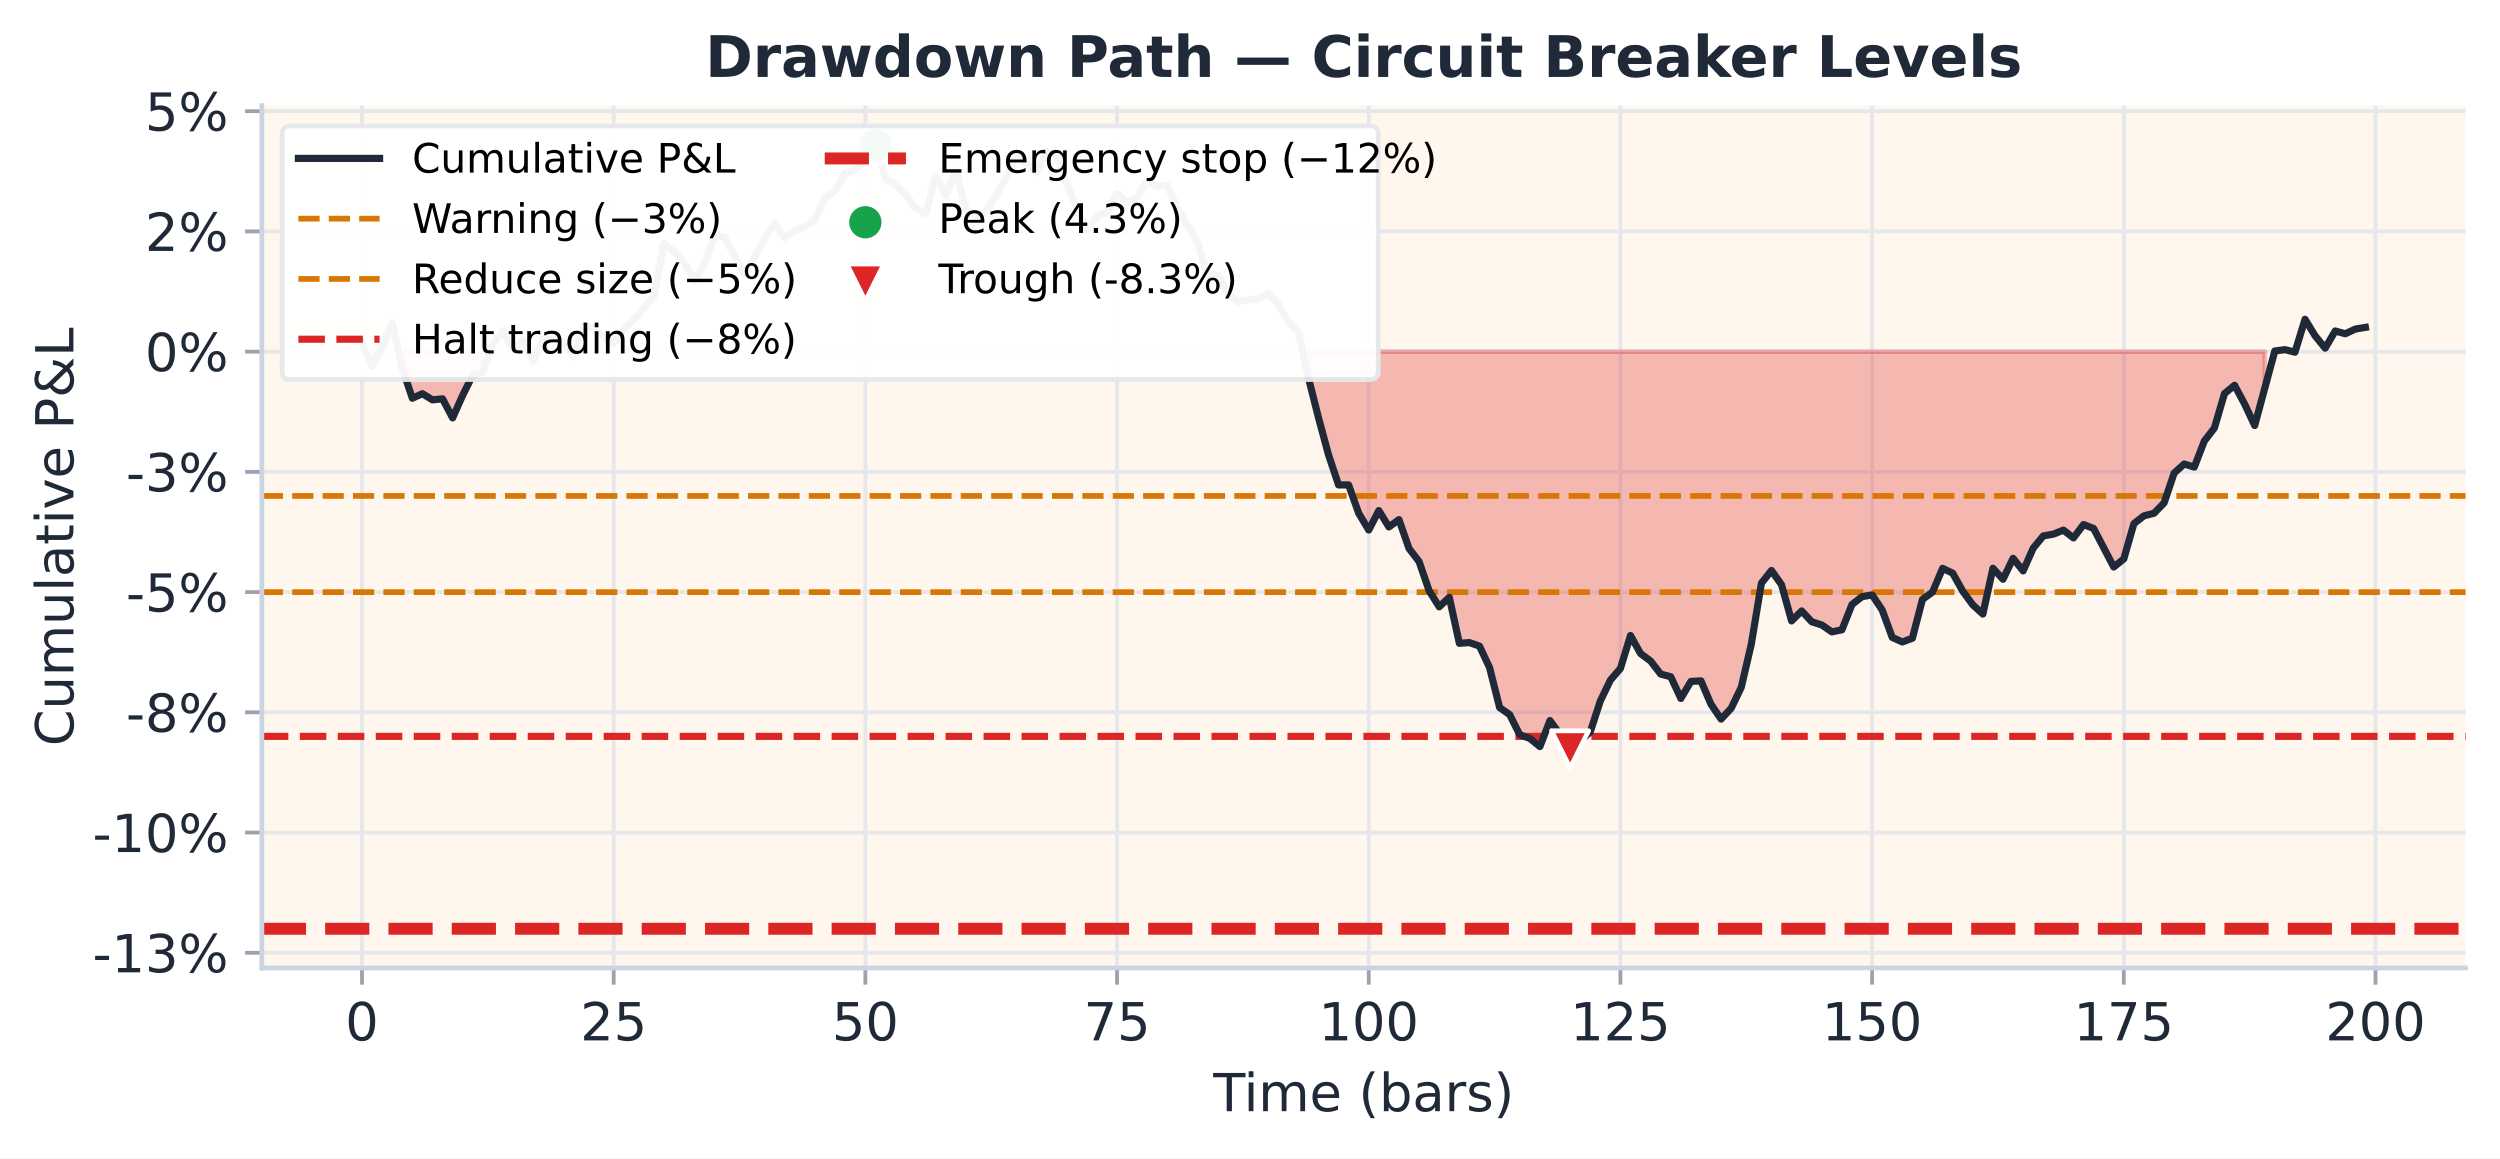
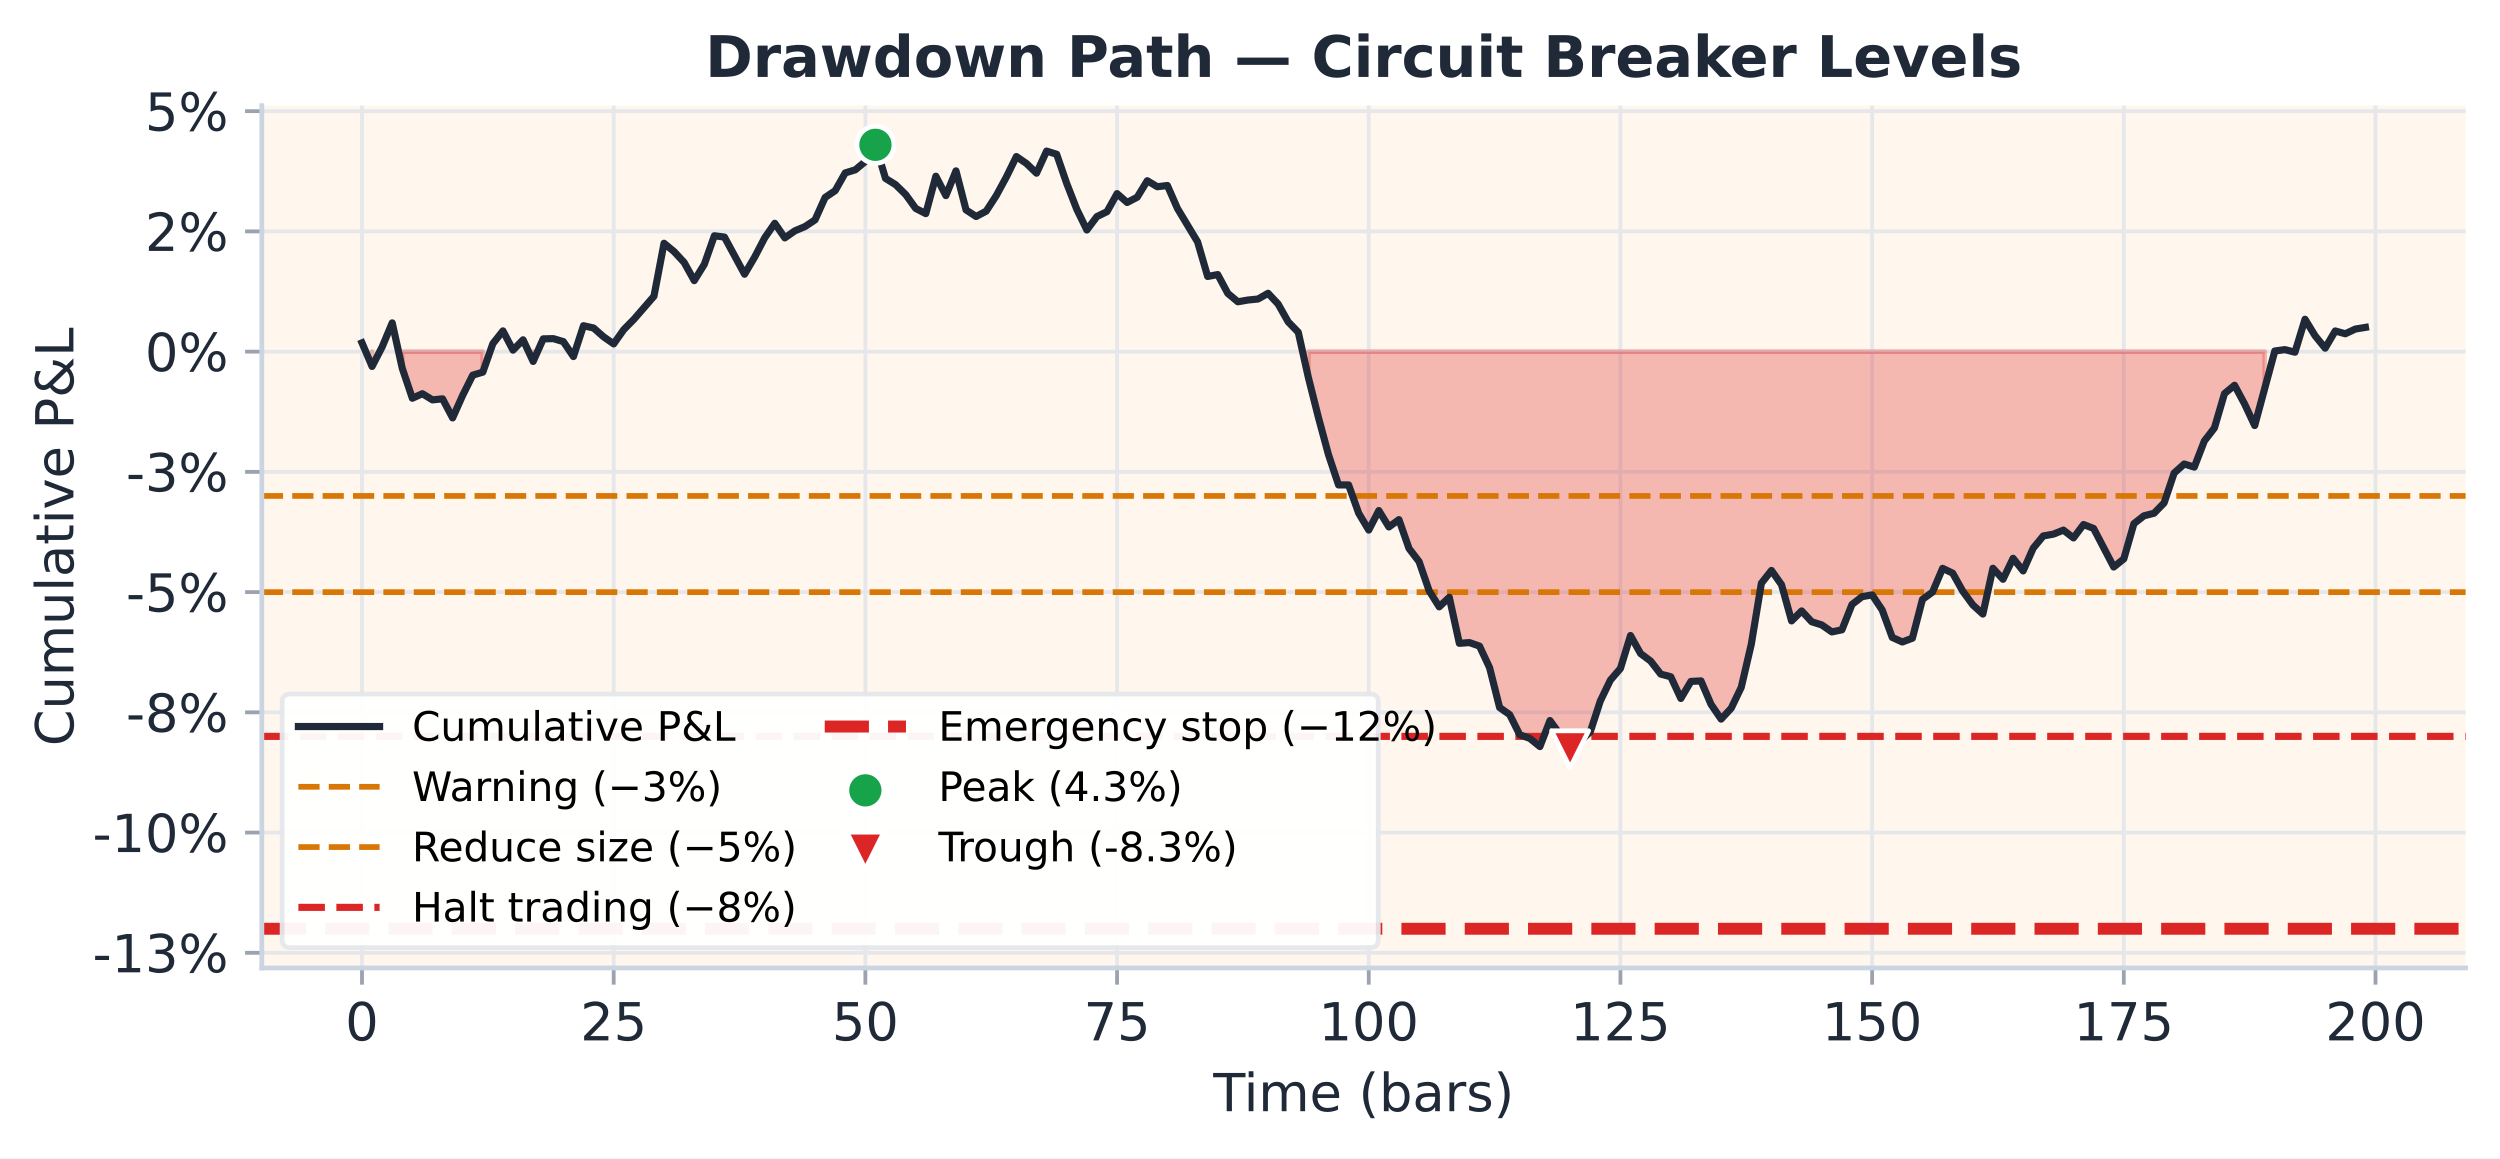
<svg xmlns="http://www.w3.org/2000/svg" xmlns:xlink="http://www.w3.org/1999/xlink" width="523.219pt" height="242.43pt" viewBox="0 0 523.219 242.43" version="1.1">
  <defs>
    <style type="text/css">*{stroke-linejoin: round; stroke-linecap: butt}</style>
  </defs>
  <g id="figure_1">
    <g id="patch_1">
      <path d="M 0 242.43  L 523.219 242.43  L 523.219 0  L 0 0  z " style="fill: #ffffff" />
    </g>
    <g id="axes_1">
      <g id="patch_2">
        <path d="M 54.797 202.581  L 516.019 202.581  L 516.019 22.104  L 54.797 22.104  z " style="fill: #fff7ed" />
      </g>
      <g id="matplotlib.axis_1">
        <g id="xtick_1">
          <g id="line2d_1">
            <path d="M 75.762 202.581  L 75.762 22.104  " clip-path="url(#p3d3b95ec53)" style="fill: none; stroke: #e5e7eb; stroke-width: 0.8; stroke-linecap: square" />
          </g>
          <g id="line2d_2">
            <defs>
              <path id="mc07219463f" d="M 0 0  L 0 3.5  " style="stroke: #9ca3af; stroke-width: 0.8" />
            </defs>
            <g>
              <use xlink:href="#mc07219463f" x="75.762" y="202.581" style="fill: #9ca3af; stroke: #9ca3af; stroke-width: 0.8" />
            </g>
          </g>
          <g id="text_1">
            <text style="font-size: 11px; font-family: 'Sarabun', 'DejaVu Sans'; text-anchor: middle; fill: #1f2937" x="75.762" y="217.743" transform="rotate(-0 75.76197 217.7431)">0</text>
          </g>
        </g>
        <g id="xtick_2">
          <g id="line2d_3">
            <path d="M 128.437 202.581  L 128.437 22.104  " clip-path="url(#p3d3b95ec53)" style="fill: none; stroke: #e5e7eb; stroke-width: 0.8; stroke-linecap: square" />
          </g>
          <g id="line2d_4">
            <g>
              <use xlink:href="#mc07219463f" x="128.437" y="202.581" style="fill: #9ca3af; stroke: #9ca3af; stroke-width: 0.8" />
            </g>
          </g>
          <g id="text_2">
            <text style="font-size: 11px; font-family: 'Sarabun', 'DejaVu Sans'; text-anchor: middle; fill: #1f2937" x="128.437" y="217.743" transform="rotate(-0 128.4369 217.7431)">25</text>
          </g>
        </g>
        <g id="xtick_3">
          <g id="line2d_5">
            <path d="M 181.112 202.581  L 181.112 22.104  " clip-path="url(#p3d3b95ec53)" style="fill: none; stroke: #e5e7eb; stroke-width: 0.8; stroke-linecap: square" />
          </g>
          <g id="line2d_6">
            <g>
              <use xlink:href="#mc07219463f" x="181.112" y="202.581" style="fill: #9ca3af; stroke: #9ca3af; stroke-width: 0.8" />
            </g>
          </g>
          <g id="text_3">
            <text style="font-size: 11px; font-family: 'Sarabun', 'DejaVu Sans'; text-anchor: middle; fill: #1f2937" x="181.112" y="217.743" transform="rotate(-0 181.1119 217.7431)">50</text>
          </g>
        </g>
        <g id="xtick_4">
          <g id="line2d_7">
            <path d="M 233.787 202.581  L 233.787 22.104  " clip-path="url(#p3d3b95ec53)" style="fill: none; stroke: #e5e7eb; stroke-width: 0.8; stroke-linecap: square" />
          </g>
          <g id="line2d_8">
            <g>
              <use xlink:href="#mc07219463f" x="233.787" y="202.581" style="fill: #9ca3af; stroke: #9ca3af; stroke-width: 0.8" />
            </g>
          </g>
          <g id="text_4">
            <text style="font-size: 11px; font-family: 'Sarabun', 'DejaVu Sans'; text-anchor: middle; fill: #1f2937" x="233.787" y="217.743" transform="rotate(-0 233.7868 217.7431)">75</text>
          </g>
        </g>
        <g id="xtick_5">
          <g id="line2d_9">
            <path d="M 286.462 202.581  L 286.462 22.104  " clip-path="url(#p3d3b95ec53)" style="fill: none; stroke: #e5e7eb; stroke-width: 0.8; stroke-linecap: square" />
          </g>
          <g id="line2d_10">
            <g>
              <use xlink:href="#mc07219463f" x="286.462" y="202.581" style="fill: #9ca3af; stroke: #9ca3af; stroke-width: 0.8" />
            </g>
          </g>
          <g id="text_5">
            <text style="font-size: 11px; font-family: 'Sarabun', 'DejaVu Sans'; text-anchor: middle; fill: #1f2937" x="286.462" y="217.743" transform="rotate(-0 286.4618 217.7431)">100</text>
          </g>
        </g>
        <g id="xtick_6">
          <g id="line2d_11">
            <path d="M 339.137 202.581  L 339.137 22.104  " clip-path="url(#p3d3b95ec53)" style="fill: none; stroke: #e5e7eb; stroke-width: 0.8; stroke-linecap: square" />
          </g>
          <g id="line2d_12">
            <g>
              <use xlink:href="#mc07219463f" x="339.137" y="202.581" style="fill: #9ca3af; stroke: #9ca3af; stroke-width: 0.8" />
            </g>
          </g>
          <g id="text_6">
            <text style="font-size: 11px; font-family: 'Sarabun', 'DejaVu Sans'; text-anchor: middle; fill: #1f2937" x="339.137" y="217.743" transform="rotate(-0 339.1367 217.7431)">125</text>
          </g>
        </g>
        <g id="xtick_7">
          <g id="line2d_13">
            <path d="M 391.812 202.581  L 391.812 22.104  " clip-path="url(#p3d3b95ec53)" style="fill: none; stroke: #e5e7eb; stroke-width: 0.8; stroke-linecap: square" />
          </g>
          <g id="line2d_14">
            <g>
              <use xlink:href="#mc07219463f" x="391.812" y="202.581" style="fill: #9ca3af; stroke: #9ca3af; stroke-width: 0.8" />
            </g>
          </g>
          <g id="text_7">
            <text style="font-size: 11px; font-family: 'Sarabun', 'DejaVu Sans'; text-anchor: middle; fill: #1f2937" x="391.812" y="217.743" transform="rotate(-0 391.8116 217.7431)">150</text>
          </g>
        </g>
        <g id="xtick_8">
          <g id="line2d_15">
            <path d="M 444.487 202.581  L 444.487 22.104  " clip-path="url(#p3d3b95ec53)" style="fill: none; stroke: #e5e7eb; stroke-width: 0.8; stroke-linecap: square" />
          </g>
          <g id="line2d_16">
            <g>
              <use xlink:href="#mc07219463f" x="444.487" y="202.581" style="fill: #9ca3af; stroke: #9ca3af; stroke-width: 0.8" />
            </g>
          </g>
          <g id="text_8">
            <text style="font-size: 11px; font-family: 'Sarabun', 'DejaVu Sans'; text-anchor: middle; fill: #1f2937" x="444.487" y="217.743" transform="rotate(-0 444.4866 217.7431)">175</text>
          </g>
        </g>
        <g id="xtick_9">
          <g id="line2d_17">
            <path d="M 497.162 202.581  L 497.162 22.104  " clip-path="url(#p3d3b95ec53)" style="fill: none; stroke: #e5e7eb; stroke-width: 0.8; stroke-linecap: square" />
          </g>
          <g id="line2d_18">
            <g>
              <use xlink:href="#mc07219463f" x="497.162" y="202.581" style="fill: #9ca3af; stroke: #9ca3af; stroke-width: 0.8" />
            </g>
          </g>
          <g id="text_9">
            <text style="font-size: 11px; font-family: 'Sarabun', 'DejaVu Sans'; text-anchor: middle; fill: #1f2937" x="497.162" y="217.743" transform="rotate(-0 497.1615 217.7431)">200</text>
          </g>
        </g>
        <g id="text_10">
          <text style="font-size: 11px; font-family: 'Sarabun', 'DejaVu Sans'; text-anchor: middle; fill: #1f2937" x="285.408" y="232.568" transform="rotate(-0 285.4083 232.5678)">Time (bars)</text>
        </g>
      </g>
      <g id="matplotlib.axis_2">
        <g id="ytick_1">
          <g id="line2d_19">
            <path d="M 54.797 199.41  L 516.019 199.41  " clip-path="url(#p3d3b95ec53)" style="fill: none; stroke: #e5e7eb; stroke-width: 0.8; stroke-linecap: square" />
          </g>
          <g id="line2d_20">
            <defs>
              <path id="ma1e56ab51d" d="M 0 0  L -3.5 0  " style="stroke: #9ca3af; stroke-width: 0.8" />
            </defs>
            <g>
              <use xlink:href="#ma1e56ab51d" x="54.797" y="199.41" style="fill: #9ca3af; stroke: #9ca3af; stroke-width: 0.8" />
            </g>
          </g>
          <g id="text_11">
            <text style="font-size: 11px; font-family: 'Sarabun', 'DejaVu Sans'; text-anchor: end; fill: #1f2937" x="47.797" y="203.491" transform="rotate(-0 47.79734 203.4911)">-13%</text>
          </g>
        </g>
        <g id="ytick_2">
          <g id="line2d_21">
            <path d="M 54.797 174.247  L 516.019 174.247  " clip-path="url(#p3d3b95ec53)" style="fill: none; stroke: #e5e7eb; stroke-width: 0.8; stroke-linecap: square" />
          </g>
          <g id="line2d_22">
            <g>
              <use xlink:href="#ma1e56ab51d" x="54.797" y="174.247" style="fill: #9ca3af; stroke: #9ca3af; stroke-width: 0.8" />
            </g>
          </g>
          <g id="text_12">
            <text style="font-size: 11px; font-family: 'Sarabun', 'DejaVu Sans'; text-anchor: end; fill: #1f2937" x="47.797" y="178.328" transform="rotate(-0 47.79734 178.3278)">-10%</text>
          </g>
        </g>
        <g id="ytick_3">
          <g id="line2d_23">
            <path d="M 54.797 149.083  L 516.019 149.083  " clip-path="url(#p3d3b95ec53)" style="fill: none; stroke: #e5e7eb; stroke-width: 0.8; stroke-linecap: square" />
          </g>
          <g id="line2d_24">
            <g>
              <use xlink:href="#ma1e56ab51d" x="54.797" y="149.083" style="fill: #9ca3af; stroke: #9ca3af; stroke-width: 0.8" />
            </g>
          </g>
          <g id="text_13">
            <text style="font-size: 11px; font-family: 'Sarabun', 'DejaVu Sans'; text-anchor: end; fill: #1f2937" x="47.797" y="153.165" transform="rotate(-0 47.79734 153.1645)">-8%</text>
          </g>
        </g>
        <g id="ytick_4">
          <g id="line2d_25">
            <path d="M 54.797 123.92  L 516.019 123.92  " clip-path="url(#p3d3b95ec53)" style="fill: none; stroke: #e5e7eb; stroke-width: 0.8; stroke-linecap: square" />
          </g>
          <g id="line2d_26">
            <g>
              <use xlink:href="#ma1e56ab51d" x="54.797" y="123.92" style="fill: #9ca3af; stroke: #9ca3af; stroke-width: 0.8" />
            </g>
          </g>
          <g id="text_14">
            <text style="font-size: 11px; font-family: 'Sarabun', 'DejaVu Sans'; text-anchor: end; fill: #1f2937" x="47.797" y="128.001" transform="rotate(-0 47.79734 128.0013)">-5%</text>
          </g>
        </g>
        <g id="ytick_5">
          <g id="line2d_27">
            <path d="M 54.797 98.757  L 516.019 98.757  " clip-path="url(#p3d3b95ec53)" style="fill: none; stroke: #e5e7eb; stroke-width: 0.8; stroke-linecap: square" />
          </g>
          <g id="line2d_28">
            <g>
              <use xlink:href="#ma1e56ab51d" x="54.797" y="98.757" style="fill: #9ca3af; stroke: #9ca3af; stroke-width: 0.8" />
            </g>
          </g>
          <g id="text_15">
            <text style="font-size: 11px; font-family: 'Sarabun', 'DejaVu Sans'; text-anchor: end; fill: #1f2937" x="47.797" y="102.838" transform="rotate(-0 47.79734 102.838)">-3%</text>
          </g>
        </g>
        <g id="ytick_6">
          <g id="line2d_29">
            <path d="M 54.797 73.594  L 516.019 73.594  " clip-path="url(#p3d3b95ec53)" style="fill: none; stroke: #e5e7eb; stroke-width: 0.8; stroke-linecap: square" />
          </g>
          <g id="line2d_30">
            <g>
              <use xlink:href="#ma1e56ab51d" x="54.797" y="73.594" style="fill: #9ca3af; stroke: #9ca3af; stroke-width: 0.8" />
            </g>
          </g>
          <g id="text_16">
            <text style="font-size: 11px; font-family: 'Sarabun', 'DejaVu Sans'; text-anchor: end; fill: #1f2937" x="47.797" y="77.675" transform="rotate(-0 47.79734 77.67469)">0%</text>
          </g>
        </g>
        <g id="ytick_7">
          <g id="line2d_31">
            <path d="M 54.797 48.43  L 516.019 48.43  " clip-path="url(#p3d3b95ec53)" style="fill: none; stroke: #e5e7eb; stroke-width: 0.8; stroke-linecap: square" />
          </g>
          <g id="line2d_32">
            <g>
              <use xlink:href="#ma1e56ab51d" x="54.797" y="48.43" style="fill: #9ca3af; stroke: #9ca3af; stroke-width: 0.8" />
            </g>
          </g>
          <g id="text_17">
            <text style="font-size: 11px; font-family: 'Sarabun', 'DejaVu Sans'; text-anchor: end; fill: #1f2937" x="47.797" y="52.511" transform="rotate(-0 47.79734 52.51141)">2%</text>
          </g>
        </g>
        <g id="ytick_8">
          <g id="line2d_33">
            <path d="M 54.797 23.267  L 516.019 23.267  " clip-path="url(#p3d3b95ec53)" style="fill: none; stroke: #e5e7eb; stroke-width: 0.8; stroke-linecap: square" />
          </g>
          <g id="line2d_34">
            <g>
              <use xlink:href="#ma1e56ab51d" x="54.797" y="23.267" style="fill: #9ca3af; stroke: #9ca3af; stroke-width: 0.8" />
            </g>
          </g>
          <g id="text_18">
            <text style="font-size: 11px; font-family: 'Sarabun', 'DejaVu Sans'; text-anchor: end; fill: #1f2937" x="47.797" y="27.348" transform="rotate(-0 47.79734 27.34813)">5%</text>
          </g>
        </g>
        <g id="text_19">
          <text style="font-size: 11px; font-family: 'Sarabun', 'DejaVu Sans'; text-anchor: middle; fill: #1f2937" x="15.362" y="112.343" transform="rotate(-90 15.36234 112.3426)">Cumulative P&amp;L</text>
        </g>
      </g>
      <g id="FillBetweenPolyCollection_1">
        <path d="M 77.869 73.594  L 77.869 76.69  L 77.869 73.594  L 77.869 73.594  z " clip-path="url(#p3d3b95ec53)" style="fill: #dc2626; fill-opacity: 0.3; stroke: #dc2626; stroke-opacity: 0.3" />
        <path d="M 84.19 73.594  L 84.19 77.093  L 86.297 83.344  L 88.404 82.399  L 90.511 83.688  L 92.618 83.471  L 94.725 87.462  L 96.832 82.734  L 98.939 78.518  L 101.046 77.884  L 101.046 73.594  L 101.046 73.594  L 98.939 73.594  L 96.832 73.594  L 94.725 73.594  L 92.618 73.594  L 90.511 73.594  L 88.404 73.594  L 86.297 73.594  L 84.19 73.594  z " clip-path="url(#p3d3b95ec53)" style="fill: #dc2626; fill-opacity: 0.3; stroke: #dc2626; stroke-opacity: 0.3" />
        <path d="M 111.581 73.594  L 111.581 75.643  L 111.581 73.594  L 111.581 73.594  z " clip-path="url(#p3d3b95ec53)" style="fill: #dc2626; fill-opacity: 0.3; stroke: #dc2626; stroke-opacity: 0.3" />
        <path d="M 120.009 73.594  L 120.009 74.622  L 120.009 73.594  L 120.009 73.594  z " clip-path="url(#p3d3b95ec53)" style="fill: #dc2626; fill-opacity: 0.3; stroke: #dc2626; stroke-opacity: 0.3" />
        <path d="M 273.82 73.594  L 273.82 78.994  L 275.927 87.36  L 278.034 95.163  L 280.141 101.491  L 282.248 101.492  L 284.355 107.405  L 286.462 110.93  L 288.569 106.857  L 290.676 110.282  L 292.783 108.754  L 294.89 114.794  L 296.997 117.536  L 299.104 123.651  L 301.211 126.999  L 303.318 125.004  L 305.425 134.64  L 307.532 134.484  L 309.639 135.219  L 311.746 139.722  L 313.853 148.083  L 315.96 149.568  L 318.067 153.778  L 320.174 154.536  L 322.281 156.249  L 324.388 150.806  L 326.495 153.702  L 328.602 156.816  L 330.709 155.087  L 332.816 153.195  L 334.923 146.716  L 337.03 142.348  L 339.137 139.904  L 341.244 133.006  L 343.351 136.786  L 345.458 138.355  L 347.565 141.079  L 349.672 141.642  L 351.779 146.178  L 353.886 142.614  L 355.993 142.502  L 358.1 147.418  L 360.207 150.5  L 362.314 148.231  L 364.421 143.85  L 366.528 134.805  L 368.635 122.066  L 370.742 119.391  L 372.849 122.369  L 374.956 129.946  L 377.063 127.862  L 379.17 130.128  L 381.277 130.794  L 383.384 132.252  L 385.491 131.812  L 387.598 126.514  L 389.705 124.875  L 391.812 124.507  L 393.919 127.67  L 396.026 133.406  L 398.133 134.358  L 400.24 133.568  L 402.347 125.443  L 404.454 123.912  L 406.561 118.949  L 408.668 119.953  L 410.775 123.717  L 412.882 126.596  L 414.989 128.51  L 417.096 118.934  L 419.203 121.234  L 421.31 116.852  L 423.417 119.48  L 425.524 114.723  L 427.631 112.167  L 429.738 111.791  L 431.845 110.949  L 433.952 112.578  L 436.059 109.776  L 438.166 110.601  L 440.273 114.529  L 442.38 118.668  L 444.487 116.966  L 446.594 109.602  L 448.701 107.951  L 450.808 107.422  L 452.915 105.265  L 455.022 99.001  L 457.129 97.111  L 459.236 97.759  L 461.343 92.298  L 463.45 89.565  L 465.557 82.376  L 467.664 80.631  L 469.771 84.555  L 471.878 89.057  L 473.985 81.403  L 473.985 73.594  L 473.985 73.594  L 471.878 73.594  L 469.771 73.594  L 467.664 73.594  L 465.557 73.594  L 463.45 73.594  L 461.343 73.594  L 459.236 73.594  L 457.129 73.594  L 455.022 73.594  L 452.915 73.594  L 450.808 73.594  L 448.701 73.594  L 446.594 73.594  L 444.487 73.594  L 442.38 73.594  L 440.273 73.594  L 438.166 73.594  L 436.059 73.594  L 433.952 73.594  L 431.845 73.594  L 429.738 73.594  L 427.631 73.594  L 425.524 73.594  L 423.417 73.594  L 421.31 73.594  L 419.203 73.594  L 417.096 73.594  L 414.989 73.594  L 412.882 73.594  L 410.775 73.594  L 408.668 73.594  L 406.561 73.594  L 404.454 73.594  L 402.347 73.594  L 400.24 73.594  L 398.133 73.594  L 396.026 73.594  L 393.919 73.594  L 391.812 73.594  L 389.705 73.594  L 387.598 73.594  L 385.491 73.594  L 383.384 73.594  L 381.277 73.594  L 379.17 73.594  L 377.063 73.594  L 374.956 73.594  L 372.849 73.594  L 370.742 73.594  L 368.635 73.594  L 366.528 73.594  L 364.421 73.594  L 362.314 73.594  L 360.207 73.594  L 358.1 73.594  L 355.993 73.594  L 353.886 73.594  L 351.779 73.594  L 349.672 73.594  L 347.565 73.594  L 345.458 73.594  L 343.351 73.594  L 341.244 73.594  L 339.137 73.594  L 337.03 73.594  L 334.923 73.594  L 332.816 73.594  L 330.709 73.594  L 328.602 73.594  L 326.495 73.594  L 324.388 73.594  L 322.281 73.594  L 320.174 73.594  L 318.067 73.594  L 315.96 73.594  L 313.853 73.594  L 311.746 73.594  L 309.639 73.594  L 307.532 73.594  L 305.425 73.594  L 303.318 73.594  L 301.211 73.594  L 299.104 73.594  L 296.997 73.594  L 294.89 73.594  L 292.783 73.594  L 290.676 73.594  L 288.569 73.594  L 286.462 73.594  L 284.355 73.594  L 282.248 73.594  L 280.141 73.594  L 278.034 73.594  L 275.927 73.594  L 273.82 73.594  z " clip-path="url(#p3d3b95ec53)" style="fill: #dc2626; fill-opacity: 0.3; stroke: #dc2626; stroke-opacity: 0.3" />
        <path d="M 480.306 73.594  L 480.306 73.709  L 480.306 73.594  L 480.306 73.594  z " clip-path="url(#p3d3b95ec53)" style="fill: #dc2626; fill-opacity: 0.3; stroke: #dc2626; stroke-opacity: 0.3" />
      </g>
      <g id="line2d_35">
        <path d="M 54.797 103.789  L 516.019 103.789  " clip-path="url(#p3d3b95ec53)" style="fill: none; stroke-dasharray: 4.44,1.92; stroke-dashoffset: 0; stroke: #d97706; stroke-width: 1.2" />
      </g>
      <g id="line2d_36">
        <path d="M 54.797 123.92  L 516.019 123.92  " clip-path="url(#p3d3b95ec53)" style="fill: none; stroke-dasharray: 4.44,1.92; stroke-dashoffset: 0; stroke: #d97706; stroke-width: 1.2" />
      </g>
      <g id="line2d_37">
        <path d="M 54.797 154.116  L 516.019 154.116  " clip-path="url(#p3d3b95ec53)" style="fill: none; stroke-dasharray: 5.55,2.4; stroke-dashoffset: 0; stroke: #dc2626; stroke-width: 1.5" />
      </g>
      <g id="line2d_38">
        <path d="M 54.797 194.377  L 516.019 194.377  " clip-path="url(#p3d3b95ec53)" style="fill: none; stroke-dasharray: 9.25,4; stroke-dashoffset: 0; stroke: #dc2626; stroke-width: 2.5" />
      </g>
      <g id="patch_3">
        <path d="M 54.797 202.581  L 54.797 22.104  " style="fill: none; stroke: #cbd5e1; stroke-linejoin: miter; stroke-linecap: square" />
      </g>
      <g id="patch_4">
        <path d="M 54.797 202.581  L 516.019 202.581  " style="fill: none; stroke: #cbd5e1; stroke-linejoin: miter; stroke-linecap: square" />
      </g>
      <g id="line2d_39">
        <path d="M 75.762 71.758  L 77.869 76.69  L 79.976 72.611  L 82.083 67.576  L 84.19 77.093  L 86.297 83.344  L 88.404 82.399  L 90.511 83.688  L 92.618 83.471  L 94.725 87.462  L 96.832 82.734  L 98.939 78.518  L 101.046 77.884  L 103.153 71.909  L 105.26 69.254  L 107.367 73.277  L 109.474 71.119  L 111.581 75.643  L 113.688 70.92  L 115.795 70.869  L 117.902 71.497  L 120.009 74.622  L 122.116 68.168  L 124.223 68.644  L 126.33 70.497  L 128.437 71.967  L 130.544 68.986  L 132.651 66.845  L 136.865 61.996  L 138.972 50.916  L 141.079 52.659  L 143.186 54.935  L 145.293 58.729  L 147.4 55.327  L 149.507 49.343  L 151.614 49.615  L 155.828 57.388  L 157.935 53.812  L 160.042 49.77  L 162.149 46.734  L 164.256 49.782  L 166.363 48.311  L 168.47 47.422  L 170.577 46.019  L 172.684 41.332  L 174.791 39.905  L 176.898 36.186  L 179.005 35.544  L 181.112 33.787  L 183.219 30.308  L 185.326 37.339  L 187.433 38.646  L 189.54 40.711  L 191.647 43.625  L 193.754 44.707  L 195.861 36.882  L 197.968 40.937  L 200.075 35.762  L 202.182 43.93  L 204.289 45.313  L 206.396 44.192  L 208.503 40.94  L 210.61 37.059  L 212.717 32.764  L 214.824 34.217  L 216.931 36.242  L 219.038 31.622  L 221.145 32.283  L 223.252 38.401  L 225.359 43.802  L 227.466 48.128  L 229.573 45.324  L 231.68 44.305  L 233.787 40.528  L 235.894 42.376  L 238.001 41.277  L 240.108 37.826  L 242.215 39.081  L 244.322 38.824  L 246.429 43.634  L 250.643 50.631  L 252.75 57.859  L 254.857 57.465  L 256.964 61.403  L 259.071 63.158  L 261.178 62.792  L 263.285 62.582  L 265.392 61.38  L 267.499 63.637  L 269.606 67.366  L 271.713 69.539  L 273.82 78.994  L 275.927 87.36  L 278.034 95.163  L 280.141 101.491  L 282.248 101.492  L 284.355 107.405  L 286.462 110.93  L 288.569 106.857  L 290.676 110.282  L 292.783 108.754  L 294.89 114.794  L 296.997 117.536  L 299.104 123.651  L 301.211 126.999  L 303.318 125.004  L 305.425 134.64  L 307.532 134.484  L 309.639 135.219  L 311.746 139.722  L 313.853 148.083  L 315.96 149.568  L 318.067 153.778  L 320.174 154.536  L 322.281 156.249  L 324.388 150.806  L 326.495 153.702  L 328.602 156.816  L 330.709 155.087  L 332.816 153.195  L 334.923 146.716  L 337.03 142.348  L 339.137 139.904  L 341.244 133.006  L 343.351 136.786  L 345.458 138.355  L 347.565 141.079  L 349.672 141.642  L 351.779 146.178  L 353.886 142.614  L 355.993 142.502  L 358.1 147.418  L 360.207 150.5  L 362.314 148.231  L 364.421 143.85  L 366.528 134.805  L 368.635 122.066  L 370.742 119.391  L 372.849 122.369  L 374.956 129.946  L 377.063 127.862  L 379.17 130.128  L 381.277 130.794  L 383.384 132.252  L 385.491 131.812  L 387.598 126.514  L 389.705 124.875  L 391.812 124.507  L 393.919 127.67  L 396.026 133.406  L 398.133 134.358  L 400.24 133.568  L 402.347 125.443  L 404.454 123.912  L 406.561 118.949  L 408.668 119.953  L 410.775 123.717  L 412.882 126.596  L 414.989 128.51  L 417.096 118.934  L 419.203 121.234  L 421.31 116.852  L 423.417 119.48  L 425.524 114.723  L 427.631 112.167  L 429.738 111.791  L 431.845 110.949  L 433.952 112.578  L 436.059 109.776  L 438.166 110.601  L 442.38 118.668  L 444.487 116.966  L 446.594 109.602  L 448.701 107.951  L 450.808 107.422  L 452.915 105.265  L 455.022 99.001  L 457.129 97.111  L 459.236 97.759  L 461.343 92.298  L 463.45 89.565  L 465.557 82.376  L 467.664 80.631  L 469.771 84.555  L 471.878 89.057  L 476.092 73.457  L 478.199 73.173  L 480.306 73.709  L 482.413 66.819  L 484.52 70.27  L 486.627 72.865  L 488.734 69.269  L 490.841 69.851  L 492.948 68.865  L 495.055 68.516  L 495.055 68.516  " clip-path="url(#p3d3b95ec53)" style="fill: none; stroke: #1f2937; stroke-width: 1.5; stroke-linecap: square" />
      </g>
      <g id="text_20">
        <text style="font-weight: 700; font-size: 12px; font-family: 'Sarabun', 'DejaVu Sans'; text-anchor: middle; fill: #1f2937" x="285.408" y="16.104" transform="rotate(-0 285.4083 16.10438)">Drawdown Path — Circuit Breaker Levels</text>
      </g>
      <g id="PathCollection_1">
        <defs>
          <path id="m2ea030417d" d="M 0 3.873  C 1.027 3.873 2.012 3.465 2.739 2.739  C 3.465 2.012 3.873 1.027 3.873 0  C 3.873 -1.027 3.465 -2.012 2.739 -2.739  C 2.012 -3.465 1.027 -3.873 0 -3.873  C -1.027 -3.873 -2.012 -3.465 -2.739 -2.739  C -3.465 -2.012 -3.873 -1.027 -3.873 0  C -3.873 1.027 -3.465 2.012 -2.739 2.739  C -2.012 3.465 -1.027 3.873 0 3.873  z " style="stroke: #ffffff" />
        </defs>
        <g clip-path="url(#p3d3b95ec53)">
          <use xlink:href="#m2ea030417d" x="183.219" y="30.308" style="fill: #16a34a; stroke: #ffffff" />
        </g>
      </g>
      <g id="PathCollection_2">
        <defs>
          <path id="ma9159c6896" d="M -0 3.873  L 3.873 -3.873  L -3.873 -3.873  z " style="stroke: #ffffff" />
        </defs>
        <g clip-path="url(#p3d3b95ec53)">
          <use xlink:href="#ma9159c6896" x="328.602" y="156.816" style="fill: #dc2626; stroke: #ffffff" />
        </g>
      </g>
      <g id="legend_1">
        <g id="patch_5">
-           <path d="M 60.747 79.43  L 286.753 79.43  Q 288.453 79.43 288.453 77.73  L 288.453 28.054  Q 288.453 26.354 286.753 26.354  L 60.747 26.354  Q 59.047 26.354 59.047 28.054  L 59.047 77.73  Q 59.047 79.43 60.747 79.43  z " style="fill: #ffffff; opacity: 0.95; stroke: #e5e7eb; stroke-linejoin: miter" />
+           <path d="M 60.747 198.331 L 286.753 198.331 Q 288.453 198.331 288.453 196.631 L 288.453 146.955 Q 288.453 145.255 286.753 145.255 L 60.747 145.255 Q 59.047 145.255 59.047 146.955 L 59.047 196.631 Q 59.047 198.331 60.747 198.331 z " style="fill: #ffffff; opacity: 0.95; stroke: #e5e7eb; stroke-linejoin: miter" />
        </g>
        <g id="line2d_40">
-           <path d="M 62.447 33.154  L 70.947 33.154  L 79.447 33.154  " style="fill: none; stroke: #1f2937; stroke-width: 1.5; stroke-linecap: square" />
+           <path d="M 62.447 152.055 L 70.947 152.055 L 79.447 152.055 " style="fill: none; stroke: #1f2937; stroke-width: 1.5; stroke-linecap: square" />
        </g>
        <g id="text_21">
-           <text style="font-size: 8.5px; font-family: 'Sarabun', 'DejaVu Sans'; text-anchor: start" x="86.247" y="36.129" transform="rotate(-0 86.24734 36.12938)">Cumulative P&amp;L</text>
+           <text style="font-size: 8.5px; font-family: 'Sarabun', 'DejaVu Sans'; text-anchor: start" x="86.247" y="155.03" transform="rotate(-0 86.24734 155.0299)">Cumulative P&amp;L</text>
        </g>
        <g id="line2d_41">
-           <path d="M 62.447 45.769  L 70.947 45.769  L 79.447 45.769  " style="fill: none; stroke-dasharray: 4.44,1.92; stroke-dashoffset: 0; stroke: #d97706; stroke-width: 1.2" />
+           <path d="M 62.447 164.669 L 70.947 164.669 L 79.447 164.669 " style="fill: none; stroke-dasharray: 4.44,1.92; stroke-dashoffset: 0; stroke: #d97706; stroke-width: 1.2" />
        </g>
        <g id="text_22">
-           <text style="font-size: 8.5px; font-family: 'Sarabun', 'DejaVu Sans'; text-anchor: start" x="86.247" y="48.744" transform="rotate(-0 86.24734 48.74391)">Warning (−3%)</text>
+           <text style="font-size: 8.5px; font-family: 'Sarabun', 'DejaVu Sans'; text-anchor: start" x="86.247" y="167.644" transform="rotate(-0 86.24734 167.6444)">Warning (−3%)</text>
        </g>
        <g id="line2d_42">
-           <path d="M 62.447 58.383  L 70.947 58.383  L 79.447 58.383  " style="fill: none; stroke-dasharray: 4.44,1.92; stroke-dashoffset: 0; stroke: #d97706; stroke-width: 1.2" />
+           <path d="M 62.447 177.284 L 70.947 177.284 L 79.447 177.284 " style="fill: none; stroke-dasharray: 4.44,1.92; stroke-dashoffset: 0; stroke: #d97706; stroke-width: 1.2" />
        </g>
        <g id="text_23">
-           <text style="font-size: 8.5px; font-family: 'Sarabun', 'DejaVu Sans'; text-anchor: start" x="86.247" y="61.358" transform="rotate(-0 86.24734 61.35844)">Reduce size (−5%)</text>
+           <text style="font-size: 8.5px; font-family: 'Sarabun', 'DejaVu Sans'; text-anchor: start" x="86.247" y="180.259" transform="rotate(-0 86.24734 180.2589)">Reduce size (−5%)</text>
        </g>
        <g id="line2d_43">
-           <path d="M 62.447 70.998  L 70.947 70.998  L 79.447 70.998  " style="fill: none; stroke-dasharray: 5.55,2.4; stroke-dashoffset: 0; stroke: #dc2626; stroke-width: 1.5" />
+           <path d="M 62.447 189.898 L 70.947 189.898 L 79.447 189.898 " style="fill: none; stroke-dasharray: 5.55,2.4; stroke-dashoffset: 0; stroke: #dc2626; stroke-width: 1.5" />
        </g>
        <g id="text_24">
-           <text style="font-size: 8.5px; font-family: 'Sarabun', 'DejaVu Sans'; text-anchor: start" x="86.247" y="73.973" transform="rotate(-0 86.24734 73.97297)">Halt trading (−8%)</text>
+           <text style="font-size: 8.5px; font-family: 'Sarabun', 'DejaVu Sans'; text-anchor: start" x="86.247" y="192.873" transform="rotate(-0 86.24734 192.8735)">Halt trading (−8%)</text>
        </g>
        <g id="line2d_44">
-           <path d="M 172.607 33.154  L 181.107 33.154  L 189.607 33.154  " style="fill: none; stroke-dasharray: 9.25,4; stroke-dashoffset: 0; stroke: #dc2626; stroke-width: 2.5" />
+           <path d="M 172.607 152.055 L 181.107 152.055 L 189.607 152.055 " style="fill: none; stroke-dasharray: 9.25,4; stroke-dashoffset: 0; stroke: #dc2626; stroke-width: 2.5" />
        </g>
        <g id="text_25">
-           <text style="font-size: 8.5px; font-family: 'Sarabun', 'DejaVu Sans'; text-anchor: start" x="196.407" y="36.129" transform="rotate(-0 196.4073 36.12938)">Emergency stop (−12%)</text>
+           <text style="font-size: 8.5px; font-family: 'Sarabun', 'DejaVu Sans'; text-anchor: start" x="196.407" y="155.03" transform="rotate(-0 196.4073 155.0299)">Emergency stop (−12%)</text>
        </g>
        <g id="PathCollection_3">
          <g>
-             <use xlink:href="#m2ea030417d" x="181.107" y="46.513" style="fill: #16a34a; stroke: #ffffff" />
+             <use xlink:href="#m2ea030417d" x="181.107" y="165.413" style="fill: #16a34a; stroke: #ffffff" />
          </g>
        </g>
        <g id="text_26">
-           <text style="font-size: 8.5px; font-family: 'Sarabun', 'DejaVu Sans'; text-anchor: start" x="196.407" y="48.744" transform="rotate(-0 196.4073 48.74391)">Peak (4.3%)</text>
+           <text style="font-size: 8.5px; font-family: 'Sarabun', 'DejaVu Sans'; text-anchor: start" x="196.407" y="167.644" transform="rotate(-0 196.4073 167.6444)">Peak (4.3%)</text>
        </g>
        <g id="PathCollection_4">
          <g>
-             <use xlink:href="#ma9159c6896" x="181.107" y="59.127" style="fill: #dc2626; stroke: #ffffff" />
+             <use xlink:href="#ma9159c6896" x="181.107" y="178.028" style="fill: #dc2626; stroke: #ffffff" />
          </g>
        </g>
        <g id="text_27">
-           <text style="font-size: 8.5px; font-family: 'Sarabun', 'DejaVu Sans'; text-anchor: start" x="196.407" y="61.358" transform="rotate(-0 196.4073 61.35844)">Trough (-8.3%)</text>
+           <text style="font-size: 8.5px; font-family: 'Sarabun', 'DejaVu Sans'; text-anchor: start" x="196.407" y="180.259" transform="rotate(-0 196.4073 180.2589)">Trough (-8.3%)</text>
        </g>
      </g>
    </g>
  </g>
  <defs>
    <clipPath id="p3d3b95ec53">
      <rect x="54.797" y="22.104" width="461.222" height="180.476" />
    </clipPath>
  </defs>
</svg>
